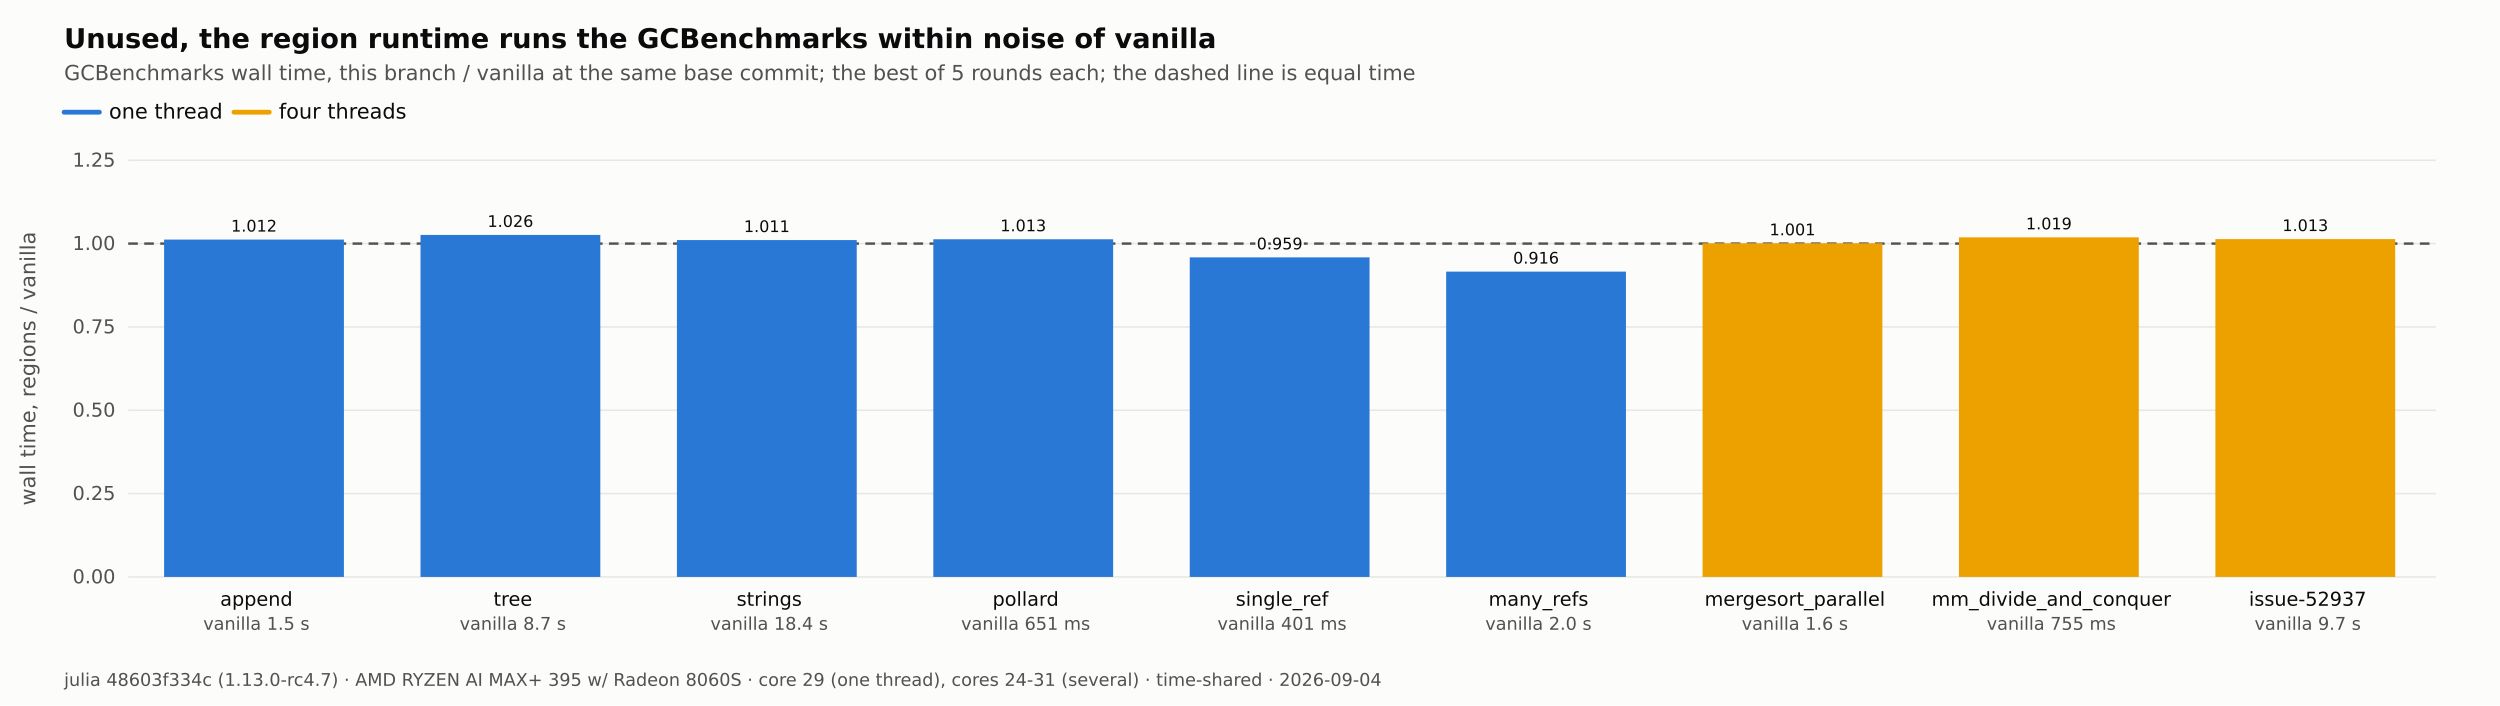
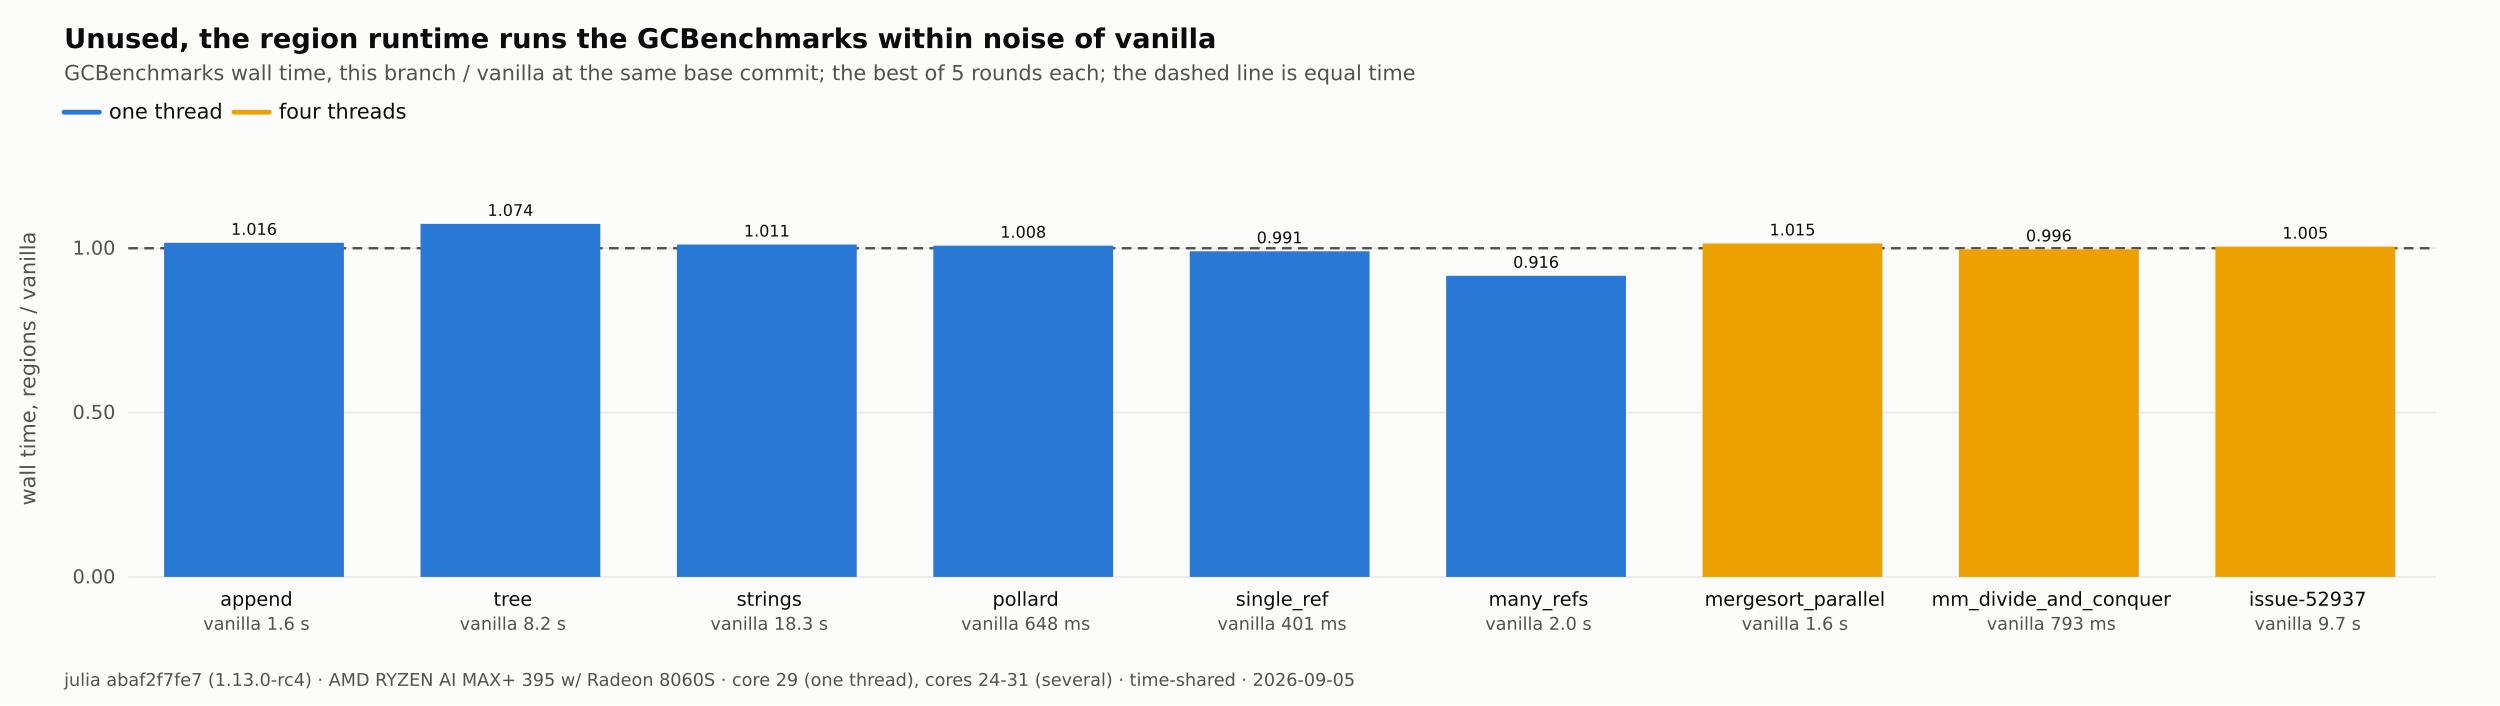
<svg xmlns="http://www.w3.org/2000/svg" viewBox="0 0 1560 440" font-size="13">
  <rect width="1560" height="440" fill="#fcfcfb" />
  <text x="40.0" y="30.0" font-family="DejaVu Sans, sans-serif" font-size="17" fill="#0b0b0b" text-anchor="start" font-weight="bold">Unused, the region runtime runs the GCBenchmarks within noise of vanilla</text>
  <text x="40.0" y="50.0" font-family="DejaVu Sans, sans-serif" font-size="13" fill="#52514e" text-anchor="start">GCBenchmarks wall time, this branch / vanilla at the same base commit; the best of 5 rounds each; the dashed line is equal time</text>
  <line x1="40" y1="70" x2="62" y2="70" stroke="#2a78d6" stroke-width="3" stroke-linecap="round" />
  <text x="68.0" y="74.0" font-family="DejaVu Sans, sans-serif" font-size="13" fill="#0b0b0b" text-anchor="start">one thread</text>
  <line x1="146.0" y1="70" x2="168.0" y2="70" stroke="#eda100" stroke-width="3" stroke-linecap="round" />
  <text x="174.0" y="74.0" font-family="DejaVu Sans, sans-serif" font-size="13" fill="#0b0b0b" text-anchor="start">four threads</text>
  <line x1="80" y1="360.0" x2="1520" y2="360.0" stroke="#e8e7e4" stroke-width="1" />
  <text x="72.0" y="364.0" font-family="DejaVu Sans, sans-serif" font-size="12" fill="#52514e" text-anchor="end">0.00</text>
-   <line x1="80" y1="308.0" x2="1520" y2="308.0" stroke="#e8e7e4" stroke-width="1" />
-   <text x="72.0" y="312.0" font-family="DejaVu Sans, sans-serif" font-size="12" fill="#52514e" text-anchor="end">0.25</text>
-   <line x1="80" y1="256.0" x2="1520" y2="256.0" stroke="#e8e7e4" stroke-width="1" />
-   <text x="72.0" y="260.0" font-family="DejaVu Sans, sans-serif" font-size="12" fill="#52514e" text-anchor="end">0.50</text>
-   <line x1="80" y1="204.0" x2="1520" y2="204.0" stroke="#e8e7e4" stroke-width="1" />
-   <text x="72.0" y="208.0" font-family="DejaVu Sans, sans-serif" font-size="12" fill="#52514e" text-anchor="end">0.75</text>
-   <line x1="80" y1="152.0" x2="1520" y2="152.0" stroke="#e8e7e4" stroke-width="1" />
-   <text x="72.0" y="156.0" font-family="DejaVu Sans, sans-serif" font-size="12" fill="#52514e" text-anchor="end">1.00</text>
-   <line x1="80" y1="100.0" x2="1520" y2="100.0" stroke="#e8e7e4" stroke-width="1" />
-   <text x="72.0" y="104.0" font-family="DejaVu Sans, sans-serif" font-size="12" fill="#52514e" text-anchor="end">1.25</text>
-   <line x1="80" y1="152.0" x2="1520" y2="152.0" stroke="#52514e" stroke-width="1.5" stroke-dasharray="6 4" />
-   <rect x="102.4" y="149.5" width="112.2" height="210.5" fill="#2a78d6" />
-   <text x="158.5" y="144.5" font-family="DejaVu Sans, sans-serif" font-size="10" fill="#0b0b0b" text-anchor="middle" paint-order="stroke" stroke="#fcfcfb" stroke-width="3" stroke-linejoin="round">1.012</text>
+   <line x1="80" y1="257.4" x2="1520" y2="257.4" stroke="#e8e7e4" stroke-width="1" />
+   <text x="72.0" y="261.4" font-family="DejaVu Sans, sans-serif" font-size="12" fill="#52514e" text-anchor="end">0.50</text>
+   <line x1="80" y1="154.9" x2="1520" y2="154.9" stroke="#e8e7e4" stroke-width="1" />
+   <text x="72.0" y="158.9" font-family="DejaVu Sans, sans-serif" font-size="12" fill="#52514e" text-anchor="end">1.00</text>
+   <line x1="80" y1="154.9" x2="1520" y2="154.9" stroke="#52514e" stroke-width="1.5" stroke-dasharray="6 4" />
+   <rect x="102.4" y="151.5" width="112.2" height="208.5" fill="#2a78d6" />
+   <text x="158.5" y="146.5" font-family="DejaVu Sans, sans-serif" font-size="10" fill="#0b0b0b" text-anchor="middle" paint-order="stroke" stroke="#fcfcfb" stroke-width="3" stroke-linejoin="round">1.016</text>
  <text x="160.0" y="378.0" font-family="DejaVu Sans, sans-serif" font-size="12" fill="#0b0b0b" text-anchor="middle">append</text>
-   <text x="160.0" y="393.0" font-family="DejaVu Sans, sans-serif" font-size="11" fill="#52514e" text-anchor="middle">vanilla 1.5 s</text>
-   <rect x="262.4" y="146.6" width="112.2" height="213.4" fill="#2a78d6" />
-   <text x="318.5" y="141.6" font-family="DejaVu Sans, sans-serif" font-size="10" fill="#0b0b0b" text-anchor="middle" paint-order="stroke" stroke="#fcfcfb" stroke-width="3" stroke-linejoin="round">1.026</text>
+   <text x="160.0" y="393.0" font-family="DejaVu Sans, sans-serif" font-size="11" fill="#52514e" text-anchor="middle">vanilla 1.6 s</text>
+   <rect x="262.4" y="139.7" width="112.2" height="220.3" fill="#2a78d6" />
+   <text x="318.5" y="134.7" font-family="DejaVu Sans, sans-serif" font-size="10" fill="#0b0b0b" text-anchor="middle" paint-order="stroke" stroke="#fcfcfb" stroke-width="3" stroke-linejoin="round">1.074</text>
  <text x="320.0" y="378.0" font-family="DejaVu Sans, sans-serif" font-size="12" fill="#0b0b0b" text-anchor="middle">tree</text>
-   <text x="320.0" y="393.0" font-family="DejaVu Sans, sans-serif" font-size="11" fill="#52514e" text-anchor="middle">vanilla 8.7 s</text>
-   <rect x="422.4" y="149.8" width="112.2" height="210.2" fill="#2a78d6" />
-   <text x="478.5" y="144.8" font-family="DejaVu Sans, sans-serif" font-size="10" fill="#0b0b0b" text-anchor="middle" paint-order="stroke" stroke="#fcfcfb" stroke-width="3" stroke-linejoin="round">1.011</text>
+   <text x="320.0" y="393.0" font-family="DejaVu Sans, sans-serif" font-size="11" fill="#52514e" text-anchor="middle">vanilla 8.2 s</text>
+   <rect x="422.4" y="152.6" width="112.2" height="207.4" fill="#2a78d6" />
+   <text x="478.5" y="147.6" font-family="DejaVu Sans, sans-serif" font-size="10" fill="#0b0b0b" text-anchor="middle" paint-order="stroke" stroke="#fcfcfb" stroke-width="3" stroke-linejoin="round">1.011</text>
  <text x="480.0" y="378.0" font-family="DejaVu Sans, sans-serif" font-size="12" fill="#0b0b0b" text-anchor="middle">strings</text>
-   <text x="480.0" y="393.0" font-family="DejaVu Sans, sans-serif" font-size="11" fill="#52514e" text-anchor="middle">vanilla 18.4 s</text>
-   <rect x="582.4" y="149.3" width="112.2" height="210.7" fill="#2a78d6" />
-   <text x="638.5" y="144.3" font-family="DejaVu Sans, sans-serif" font-size="10" fill="#0b0b0b" text-anchor="middle" paint-order="stroke" stroke="#fcfcfb" stroke-width="3" stroke-linejoin="round">1.013</text>
+   <text x="480.0" y="393.0" font-family="DejaVu Sans, sans-serif" font-size="11" fill="#52514e" text-anchor="middle">vanilla 18.3 s</text>
+   <rect x="582.4" y="153.3" width="112.2" height="206.7" fill="#2a78d6" />
+   <text x="638.5" y="148.3" font-family="DejaVu Sans, sans-serif" font-size="10" fill="#0b0b0b" text-anchor="middle" paint-order="stroke" stroke="#fcfcfb" stroke-width="3" stroke-linejoin="round">1.008</text>
  <text x="640.0" y="378.0" font-family="DejaVu Sans, sans-serif" font-size="12" fill="#0b0b0b" text-anchor="middle">pollard</text>
-   <text x="640.0" y="393.0" font-family="DejaVu Sans, sans-serif" font-size="11" fill="#52514e" text-anchor="middle">vanilla 651 ms</text>
-   <rect x="742.4" y="160.6" width="112.2" height="199.4" fill="#2a78d6" />
-   <text x="798.5" y="155.6" font-family="DejaVu Sans, sans-serif" font-size="10" fill="#0b0b0b" text-anchor="middle" paint-order="stroke" stroke="#fcfcfb" stroke-width="3" stroke-linejoin="round">0.959</text>
+   <text x="640.0" y="393.0" font-family="DejaVu Sans, sans-serif" font-size="11" fill="#52514e" text-anchor="middle">vanilla 648 ms</text>
+   <rect x="742.4" y="156.8" width="112.2" height="203.2" fill="#2a78d6" />
+   <text x="798.5" y="151.8" font-family="DejaVu Sans, sans-serif" font-size="10" fill="#0b0b0b" text-anchor="middle" paint-order="stroke" stroke="#fcfcfb" stroke-width="3" stroke-linejoin="round">0.991</text>
  <text x="800.0" y="378.0" font-family="DejaVu Sans, sans-serif" font-size="12" fill="#0b0b0b" text-anchor="middle">single_ref</text>
  <text x="800.0" y="393.0" font-family="DejaVu Sans, sans-serif" font-size="11" fill="#52514e" text-anchor="middle">vanilla 401 ms</text>
-   <rect x="902.4" y="169.5" width="112.2" height="190.5" fill="#2a78d6" />
-   <text x="958.5" y="164.5" font-family="DejaVu Sans, sans-serif" font-size="10" fill="#0b0b0b" text-anchor="middle" paint-order="stroke" stroke="#fcfcfb" stroke-width="3" stroke-linejoin="round">0.916</text>
+   <rect x="902.4" y="172.1" width="112.2" height="187.9" fill="#2a78d6" />
+   <text x="958.5" y="167.1" font-family="DejaVu Sans, sans-serif" font-size="10" fill="#0b0b0b" text-anchor="middle" paint-order="stroke" stroke="#fcfcfb" stroke-width="3" stroke-linejoin="round">0.916</text>
  <text x="960.0" y="378.0" font-family="DejaVu Sans, sans-serif" font-size="12" fill="#0b0b0b" text-anchor="middle">many_refs</text>
  <text x="960.0" y="393.0" font-family="DejaVu Sans, sans-serif" font-size="11" fill="#52514e" text-anchor="middle">vanilla 2.0 s</text>
-   <rect x="1062.4" y="151.8" width="112.2" height="208.2" fill="#eda100" />
-   <text x="1118.5" y="146.8" font-family="DejaVu Sans, sans-serif" font-size="10" fill="#0b0b0b" text-anchor="middle" paint-order="stroke" stroke="#fcfcfb" stroke-width="3" stroke-linejoin="round">1.001</text>
+   <rect x="1062.4" y="151.9" width="112.2" height="208.1" fill="#eda100" />
+   <text x="1118.5" y="146.9" font-family="DejaVu Sans, sans-serif" font-size="10" fill="#0b0b0b" text-anchor="middle" paint-order="stroke" stroke="#fcfcfb" stroke-width="3" stroke-linejoin="round">1.015</text>
  <text x="1120.0" y="378.0" font-family="DejaVu Sans, sans-serif" font-size="12" fill="#0b0b0b" text-anchor="middle">mergesort_parallel</text>
  <text x="1120.0" y="393.0" font-family="DejaVu Sans, sans-serif" font-size="11" fill="#52514e" text-anchor="middle">vanilla 1.6 s</text>
-   <rect x="1222.4" y="148.1" width="112.2" height="211.9" fill="#eda100" />
-   <text x="1278.5" y="143.1" font-family="DejaVu Sans, sans-serif" font-size="10" fill="#0b0b0b" text-anchor="middle" paint-order="stroke" stroke="#fcfcfb" stroke-width="3" stroke-linejoin="round">1.019</text>
+   <rect x="1222.4" y="155.6" width="112.2" height="204.4" fill="#eda100" />
+   <text x="1278.5" y="150.6" font-family="DejaVu Sans, sans-serif" font-size="10" fill="#0b0b0b" text-anchor="middle" paint-order="stroke" stroke="#fcfcfb" stroke-width="3" stroke-linejoin="round">0.996</text>
  <text x="1280.0" y="378.0" font-family="DejaVu Sans, sans-serif" font-size="12" fill="#0b0b0b" text-anchor="middle">mm_divide_and_conquer</text>
-   <text x="1280.0" y="393.0" font-family="DejaVu Sans, sans-serif" font-size="11" fill="#52514e" text-anchor="middle">vanilla 755 ms</text>
-   <rect x="1382.4" y="149.2" width="112.2" height="210.8" fill="#eda100" />
-   <text x="1438.5" y="144.2" font-family="DejaVu Sans, sans-serif" font-size="10" fill="#0b0b0b" text-anchor="middle" paint-order="stroke" stroke="#fcfcfb" stroke-width="3" stroke-linejoin="round">1.013</text>
+   <text x="1280.0" y="393.0" font-family="DejaVu Sans, sans-serif" font-size="11" fill="#52514e" text-anchor="middle">vanilla 793 ms</text>
+   <rect x="1382.4" y="153.9" width="112.2" height="206.1" fill="#eda100" />
+   <text x="1438.5" y="148.9" font-family="DejaVu Sans, sans-serif" font-size="10" fill="#0b0b0b" text-anchor="middle" paint-order="stroke" stroke="#fcfcfb" stroke-width="3" stroke-linejoin="round">1.005</text>
  <text x="1440.0" y="378.0" font-family="DejaVu Sans, sans-serif" font-size="12" fill="#0b0b0b" text-anchor="middle">issue-52937</text>
  <text x="1440.0" y="393.0" font-family="DejaVu Sans, sans-serif" font-size="11" fill="#52514e" text-anchor="middle">vanilla 9.7 s</text>
  <text x="22.0" y="230.0" font-family="DejaVu Sans, sans-serif" font-size="13" fill="#52514e" text-anchor="middle" transform="rotate(-90 22 230.0)">wall time, regions / vanilla</text>
-   <text x="40.0" y="428.0" font-family="DejaVu Sans, sans-serif" font-size="11" fill="#52514e" text-anchor="start">julia 48603f334c (1.13.0-rc4.7) · AMD RYZEN AI MAX+ 395 w/ Radeon 8060S · core 29 (one thread), cores 24-31 (several) · time-shared · 2026-09-04</text>
+   <text x="40.0" y="428.0" font-family="DejaVu Sans, sans-serif" font-size="11" fill="#52514e" text-anchor="start">julia abaf2f7fe7 (1.13.0-rc4) · AMD RYZEN AI MAX+ 395 w/ Radeon 8060S · core 29 (one thread), cores 24-31 (several) · time-shared · 2026-09-05</text>
</svg>
